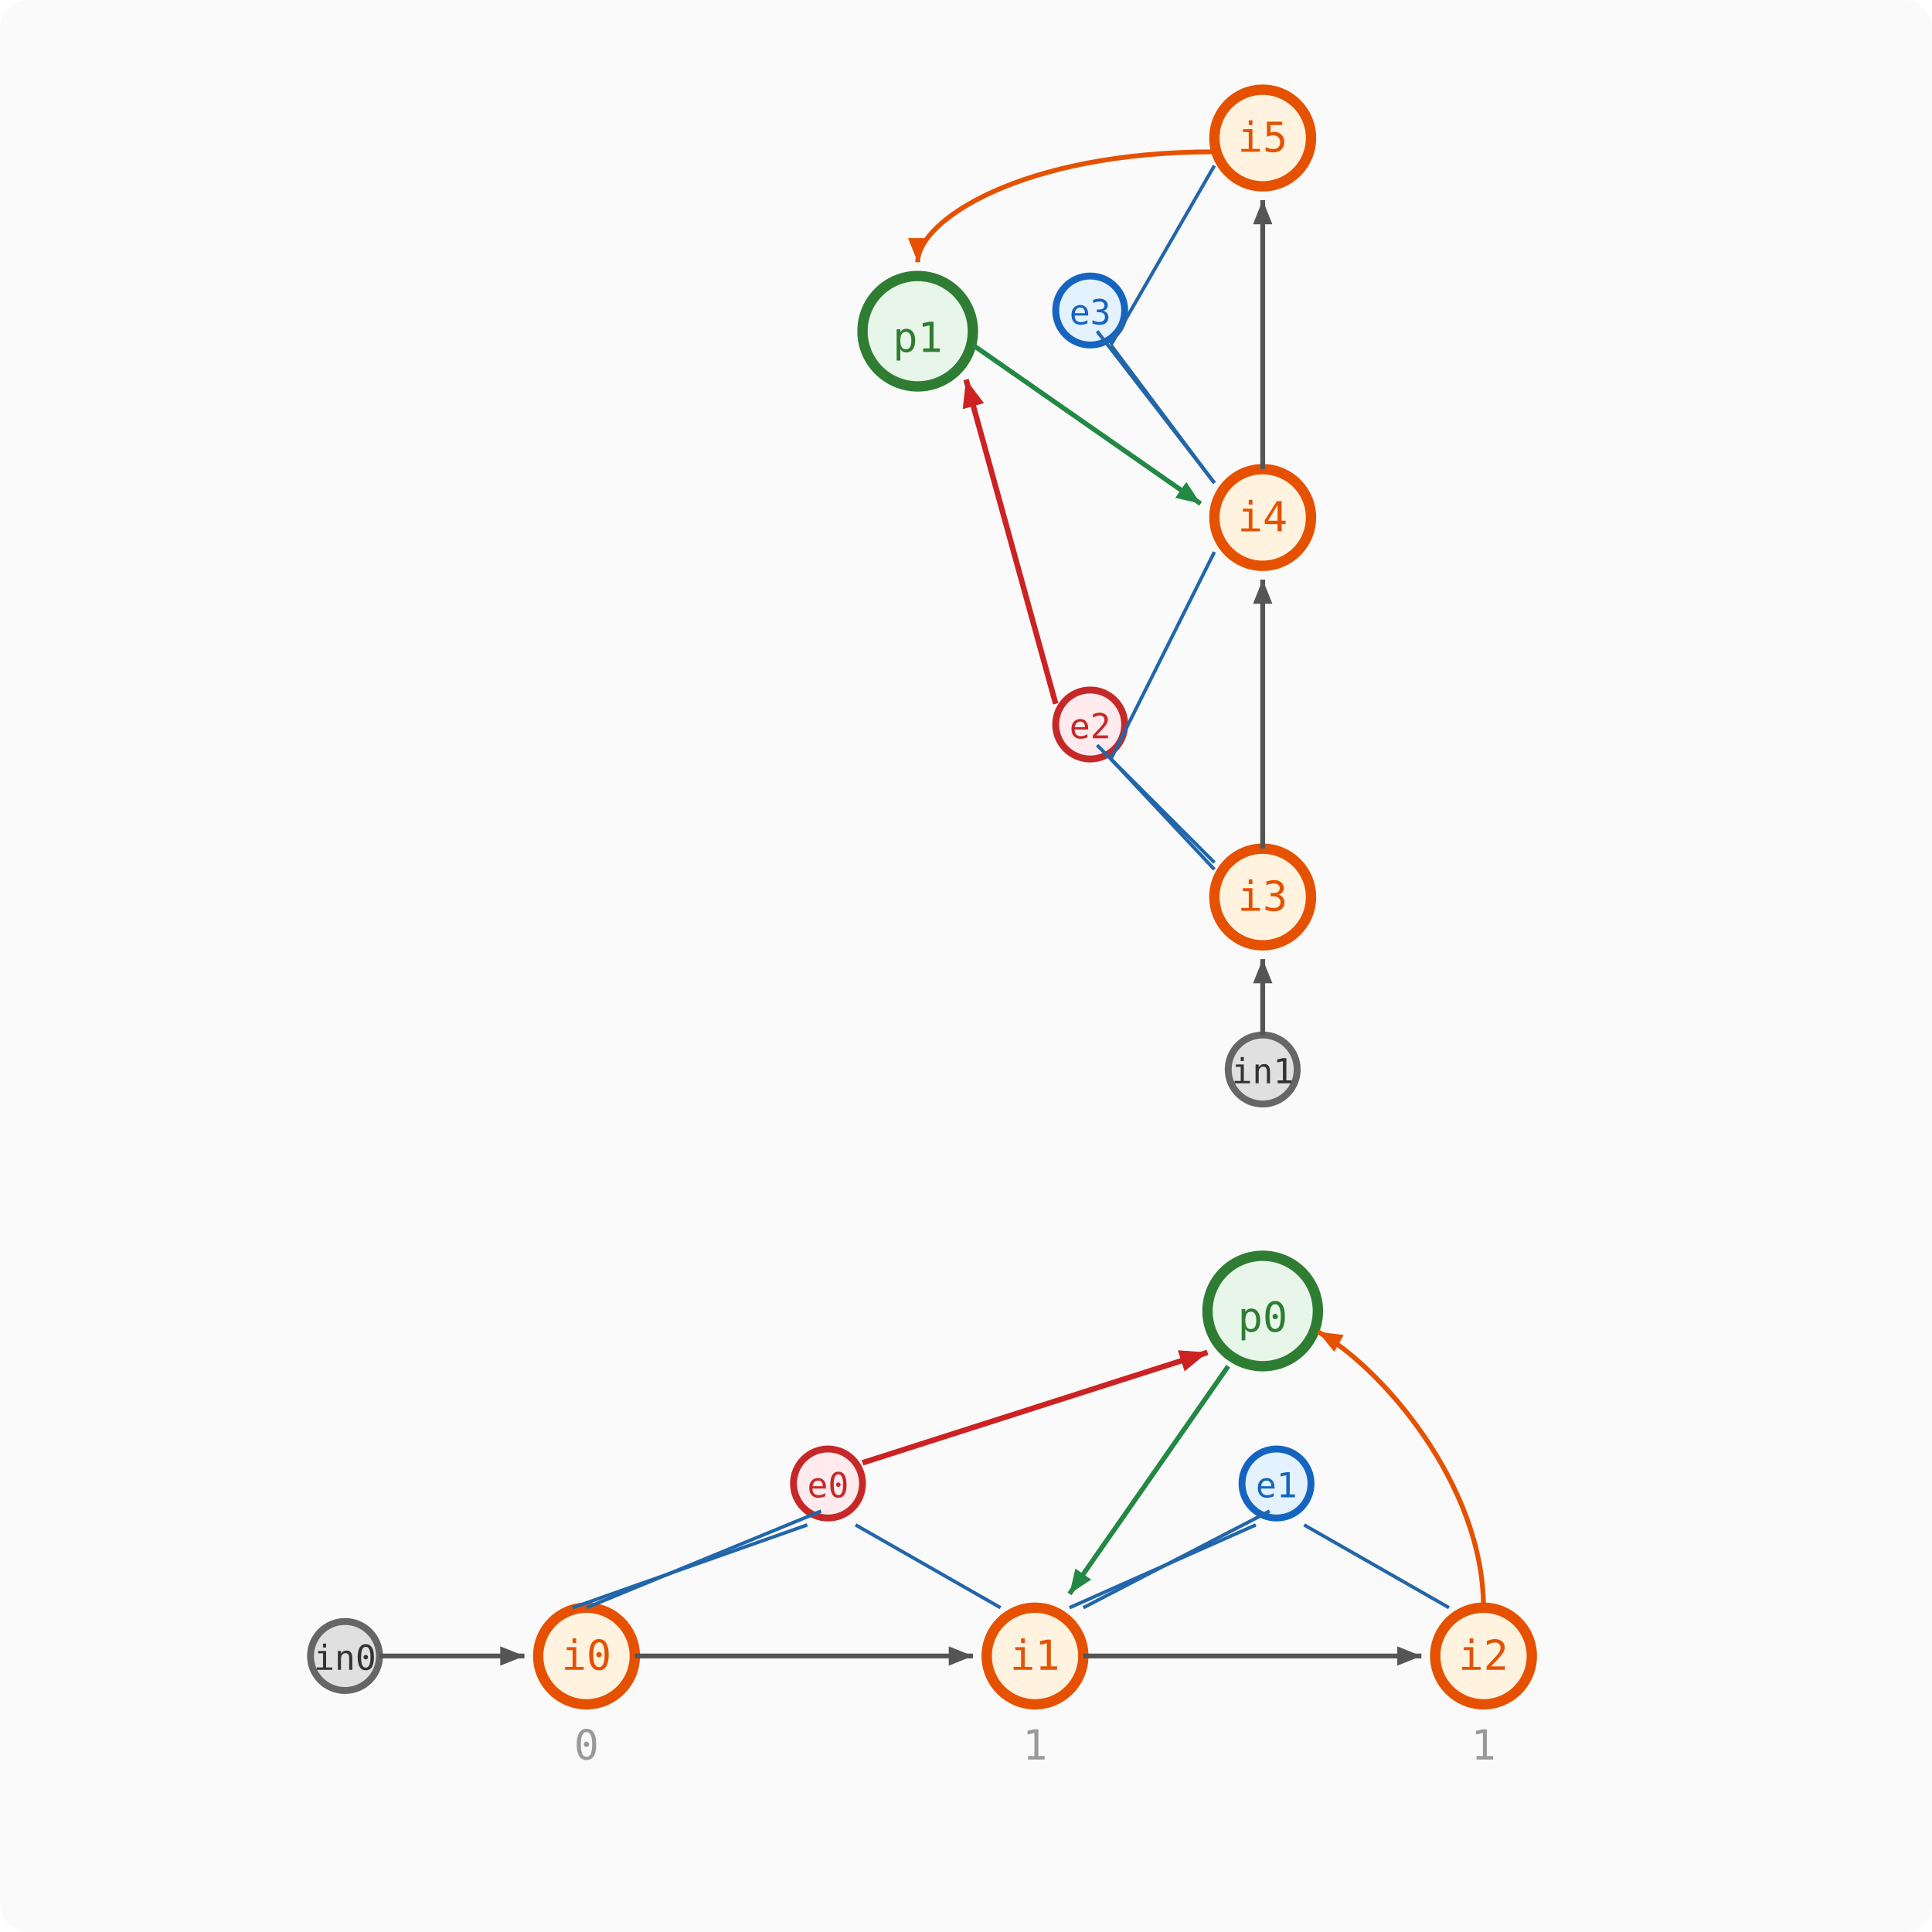
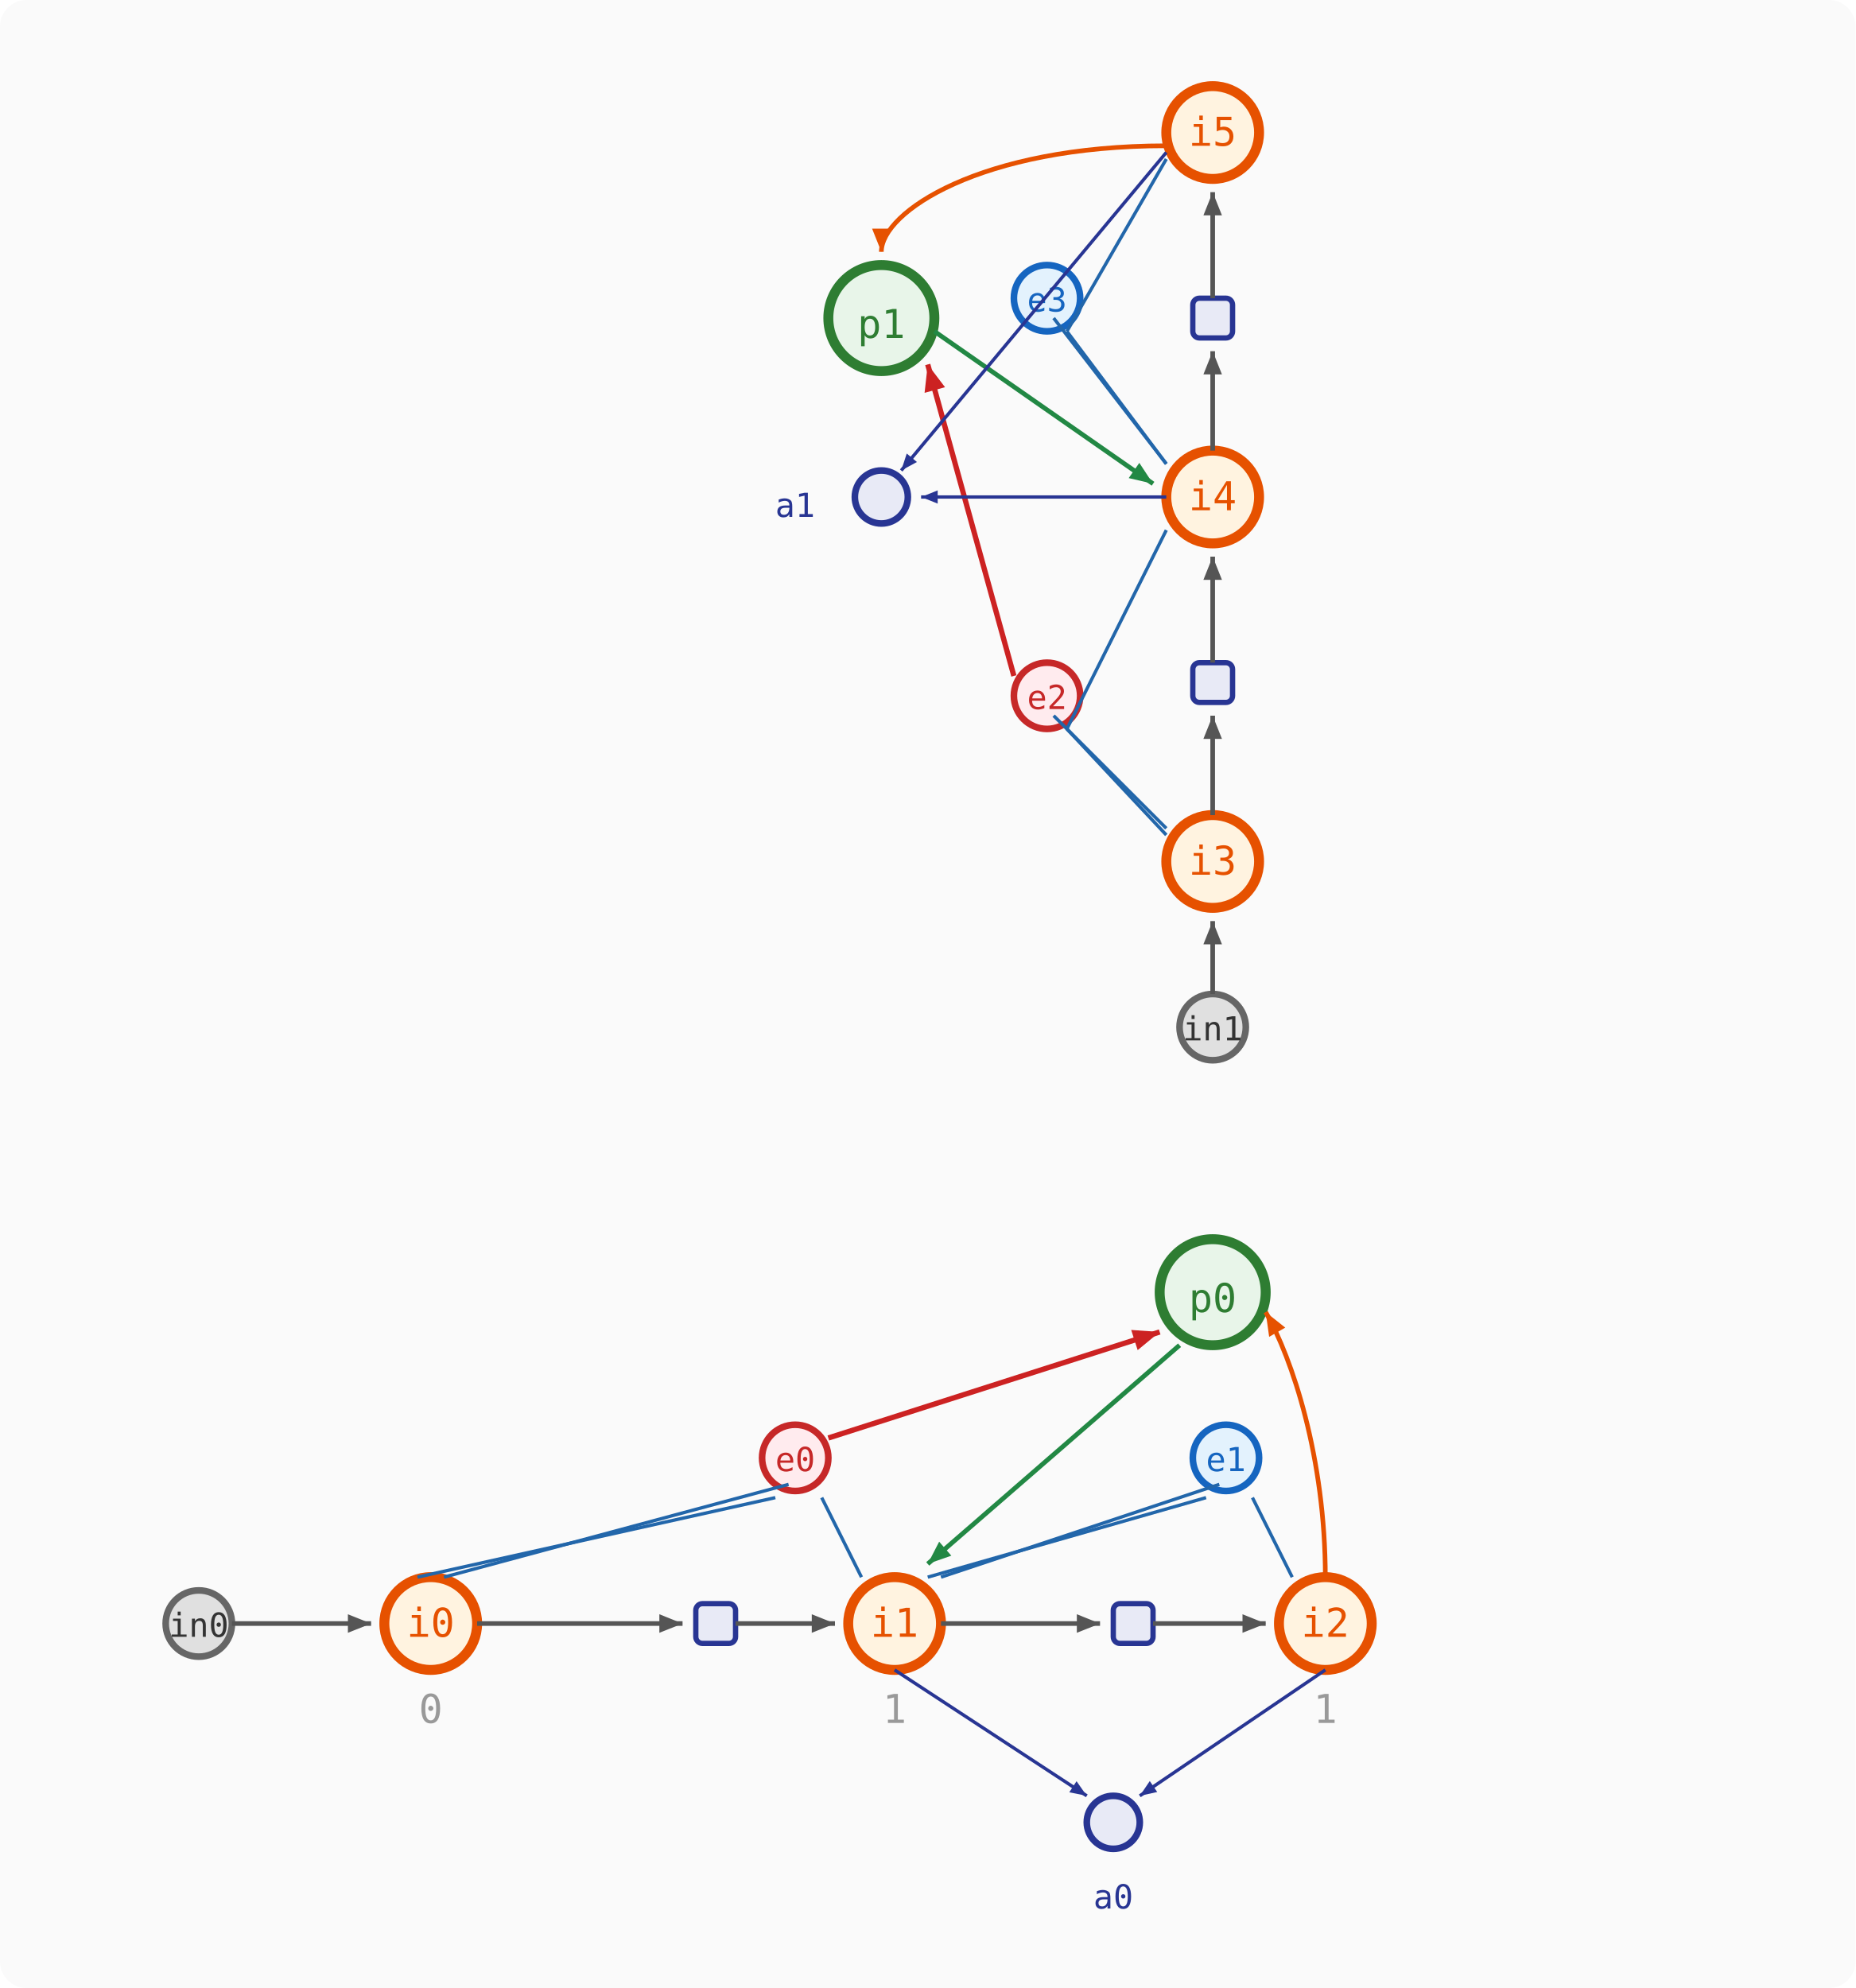
- <svg xmlns="http://www.w3.org/2000/svg" viewBox="0 0 280 280" font-family="monospace" font-size="8">
+ <svg xmlns="http://www.w3.org/2000/svg" viewBox="0 0 280 300" font-family="monospace" font-size="8">
  <defs>
    <marker id="arr" markerWidth="5" markerHeight="4" refX="5" refY="2" orient="auto">
      <path d="M0,0 L5,2 L0,4" fill="#555" />
    </marker>
    <marker id="arr-r" markerWidth="5" markerHeight="4" refX="5" refY="2" orient="auto">
      <path d="M0,0 L5,2 L0,4" fill="#cc2222" />
    </marker>
    <marker id="arr-g" markerWidth="5" markerHeight="4" refX="5" refY="2" orient="auto">
      <path d="M0,0 L5,2 L0,4" fill="#228844" />
    </marker>
    <marker id="arr-o" markerWidth="5" markerHeight="4" refX="5" refY="2" orient="auto">
      <path d="M0,0 L5,2 L0,4" fill="#e65100" />
    </marker>
+     <marker id="arr-i" markerWidth="5" markerHeight="4" refX="5" refY="2" orient="auto">
+       <path d="M0,0 L5,2 L0,4" fill="#283593" />
+     </marker>
  </defs>
-   <rect width="280" height="280" fill="#fafafa" rx="4" />
+   <rect width="280" height="300" fill="#fafafa" rx="4" />
  <circle cx="133" cy="48" r="8" fill="#e8f5e9" stroke="#2e7d32" stroke-width="1.5" />
  <text x="133" y="51" text-anchor="middle" font-size="6" fill="#2e7d32">p1</text>
  <circle cx="158" cy="105" r="5" fill="#ffebee" stroke="#c62828" stroke-width="1" />
  <text x="158" y="107" text-anchor="middle" font-size="5" fill="#c62828">e2</text>
  <circle cx="158" cy="45" r="5" fill="#e3f2fd" stroke="#1565c0" stroke-width="1" />
  <text x="158" y="47" text-anchor="middle" font-size="5" fill="#1565c0">e3</text>
  <circle cx="183" cy="155" r="5" fill="#e0e0e0" stroke="#666" stroke-width="1" />
  <text x="183" y="157" text-anchor="middle" font-size="5" fill="#333">in1</text>
  <circle cx="183" cy="130" r="7" fill="#fff3e0" stroke="#e65100" stroke-width="1.5" />
  <text x="183" y="132" text-anchor="middle" font-size="6" fill="#e65100">i3</text>
+   <rect x="180" y="100" width="6" height="6" fill="#e8eaf6" stroke="#283593" stroke-width="0.8" rx="1" />
  <circle cx="183" cy="75" r="7" fill="#fff3e0" stroke="#e65100" stroke-width="1.5" />
  <text x="183" y="77" text-anchor="middle" font-size="6" fill="#e65100">i4</text>
+   <rect x="180" y="45" width="6" height="6" fill="#e8eaf6" stroke="#283593" stroke-width="0.8" rx="1" />
  <circle cx="183" cy="20" r="7" fill="#fff3e0" stroke="#e65100" stroke-width="1.5" />
  <text x="183" y="22" text-anchor="middle" font-size="6" fill="#e65100">i5</text>
+   <circle cx="133" cy="75" r="4" fill="#e8eaf6" stroke="#283593" stroke-width="1" />
+   <text x="123" y="78" text-anchor="end" font-size="5" fill="#283593">a1</text>
  <line x1="183" y1="150" x2="183" y2="139" stroke="#555" stroke-width="0.7" marker-end="url(#arr)" />
-   <line x1="183" y1="123" x2="183" y2="84" stroke="#555" stroke-width="0.7" marker-end="url(#arr)" />
-   <line x1="183" y1="68" x2="183" y2="29" stroke="#555" stroke-width="0.7" marker-end="url(#arr)" />
+   <line x1="183" y1="123" x2="183" y2="108" stroke="#555" stroke-width="0.7" marker-end="url(#arr)" />
+   <line x1="183" y1="100" x2="183" y2="84" stroke="#555" stroke-width="0.7" marker-end="url(#arr)" />
+   <line x1="183" y1="68" x2="183" y2="53" stroke="#555" stroke-width="0.7" marker-end="url(#arr)" />
+   <line x1="183" y1="45" x2="183" y2="29" stroke="#555" stroke-width="0.7" marker-end="url(#arr)" />
  <line x1="176" y1="126" x2="161" y2="110" stroke="#2266aa" stroke-width="0.5" />
  <line x1="159" y1="108" x2="176" y2="125" stroke="#2266aa" stroke-width="0.5" />
  <line x1="176" y1="80" x2="161" y2="110" stroke="#2266aa" stroke-width="0.5" />
  <line x1="176" y1="70" x2="161" y2="50" stroke="#2266aa" stroke-width="0.5" />
  <line x1="159" y1="48" x2="176" y2="70" stroke="#2266aa" stroke-width="0.5" />
  <line x1="176" y1="24" x2="161" y2="50" stroke="#2266aa" stroke-width="0.5" />
  <line x1="153" y1="102" x2="140" y2="55" stroke="#cc2222" stroke-width="0.8" marker-end="url(#arr-r)" />
  <line x1="141" y1="50" x2="174" y2="73" stroke="#228844" stroke-width="0.7" marker-end="url(#arr-g)" />
  <path d="M 176 22 C 148 22, 133 32, 133 38" fill="none" stroke="#e65100" stroke-width="0.7" marker-end="url(#arr-o)" />
-   <circle cx="183" cy="190" r="8" fill="#e8f5e9" stroke="#2e7d32" stroke-width="1.5" />
-   <text x="183" y="193" text-anchor="middle" font-size="6" fill="#2e7d32">p0</text>
-   <circle cx="120" cy="215" r="5" fill="#ffebee" stroke="#c62828" stroke-width="1" />
-   <text x="120" y="217" text-anchor="middle" font-size="5" fill="#c62828">e0</text>
-   <circle cx="185" cy="215" r="5" fill="#e3f2fd" stroke="#1565c0" stroke-width="1" />
-   <text x="185" y="217" text-anchor="middle" font-size="5" fill="#1565c0">e1</text>
-   <circle cx="50" cy="240" r="5" fill="#e0e0e0" stroke="#666" stroke-width="1" />
-   <text x="50" y="242" text-anchor="middle" font-size="5" fill="#333">in0</text>
-   <circle cx="85" cy="240" r="7" fill="#fff3e0" stroke="#e65100" stroke-width="1.5" />
-   <text x="85" y="242" text-anchor="middle" font-size="6" fill="#e65100">i0</text>
-   <text x="85" y="255" text-anchor="middle" font-size="6" fill="#999">0</text>
-   <circle cx="150" cy="240" r="7" fill="#fff3e0" stroke="#e65100" stroke-width="1.5" />
-   <text x="150" y="242" text-anchor="middle" font-size="6" fill="#e65100">i1</text>
-   <text x="150" y="255" text-anchor="middle" font-size="6" fill="#999">1</text>
-   <circle cx="215" cy="240" r="7" fill="#fff3e0" stroke="#e65100" stroke-width="1.5" />
-   <text x="215" y="242" text-anchor="middle" font-size="6" fill="#e65100">i2</text>
-   <text x="215" y="255" text-anchor="middle" font-size="6" fill="#999">1</text>
-   <line x1="55" y1="240" x2="76" y2="240" stroke="#555" stroke-width="0.7" marker-end="url(#arr)" />
-   <line x1="92" y1="240" x2="141" y2="240" stroke="#555" stroke-width="0.7" marker-end="url(#arr)" />
-   <line x1="157" y1="240" x2="206" y2="240" stroke="#555" stroke-width="0.7" marker-end="url(#arr)" />
-   <line x1="83" y1="233" x2="117" y2="221" stroke="#2266aa" stroke-width="0.5" />
-   <line x1="119" y1="219" x2="85" y2="233" stroke="#2266aa" stroke-width="0.5" />
-   <line x1="145" y1="233" x2="124" y2="221" stroke="#2266aa" stroke-width="0.5" />
-   <line x1="155" y1="233" x2="182" y2="221" stroke="#2266aa" stroke-width="0.5" />
-   <line x1="184" y1="219" x2="157" y2="233" stroke="#2266aa" stroke-width="0.5" />
-   <line x1="210" y1="233" x2="189" y2="221" stroke="#2266aa" stroke-width="0.5" />
-   <line x1="125" y1="212" x2="175" y2="196" stroke="#cc2222" stroke-width="0.8" marker-end="url(#arr-r)" />
-   <line x1="178" y1="198" x2="155" y2="231" stroke="#228844" stroke-width="0.7" marker-end="url(#arr-g)" />
-   <path d="M 215 233 C 215 215, 200 198, 191 193" fill="none" stroke="#e65100" stroke-width="0.7" marker-end="url(#arr-o)" />
+   <line x1="176" y1="75" x2="139" y2="75" stroke="#283593" stroke-width="0.5" marker-end="url(#arr-i)" />
+   <line x1="176" y1="23" x2="136" y2="71" stroke="#283593" stroke-width="0.5" marker-end="url(#arr-i)" />
+   <circle cx="183" cy="195" r="8" fill="#e8f5e9" stroke="#2e7d32" stroke-width="1.5" />
+   <text x="183" y="198" text-anchor="middle" font-size="6" fill="#2e7d32">p0</text>
+   <circle cx="120" cy="220" r="5" fill="#ffebee" stroke="#c62828" stroke-width="1" />
+   <text x="120" y="222" text-anchor="middle" font-size="5" fill="#c62828">e0</text>
+   <circle cx="185" cy="220" r="5" fill="#e3f2fd" stroke="#1565c0" stroke-width="1" />
+   <text x="185" y="222" text-anchor="middle" font-size="5" fill="#1565c0">e1</text>
+   <circle cx="30" cy="245" r="5" fill="#e0e0e0" stroke="#666" stroke-width="1" />
+   <text x="30" y="247" text-anchor="middle" font-size="5" fill="#333">in0</text>
+   <circle cx="65" cy="245" r="7" fill="#fff3e0" stroke="#e65100" stroke-width="1.5" />
+   <text x="65" y="247" text-anchor="middle" font-size="6" fill="#e65100">i0</text>
+   <text x="65" y="260" text-anchor="middle" font-size="6" fill="#999">0</text>
+   <rect x="105" y="242" width="6" height="6" fill="#e8eaf6" stroke="#283593" stroke-width="0.8" rx="1" />
+   <circle cx="135" cy="245" r="7" fill="#fff3e0" stroke="#e65100" stroke-width="1.5" />
+   <text x="135" y="247" text-anchor="middle" font-size="6" fill="#e65100">i1</text>
+   <text x="135" y="260" text-anchor="middle" font-size="6" fill="#999">1</text>
+   <rect x="168" y="242" width="6" height="6" fill="#e8eaf6" stroke="#283593" stroke-width="0.8" rx="1" />
+   <circle cx="200" cy="245" r="7" fill="#fff3e0" stroke="#e65100" stroke-width="1.5" />
+   <text x="200" y="247" text-anchor="middle" font-size="6" fill="#e65100">i2</text>
+   <text x="200" y="260" text-anchor="middle" font-size="6" fill="#999">1</text>
+   <circle cx="168" cy="275" r="4" fill="#e8eaf6" stroke="#283593" stroke-width="1" />
+   <text x="168" y="288" text-anchor="middle" font-size="5" fill="#283593">a0</text>
+   <line x1="35" y1="245" x2="56" y2="245" stroke="#555" stroke-width="0.7" marker-end="url(#arr)" />
+   <line x1="72" y1="245" x2="103" y2="245" stroke="#555" stroke-width="0.7" marker-end="url(#arr)" />
+   <line x1="111" y1="245" x2="126" y2="245" stroke="#555" stroke-width="0.7" marker-end="url(#arr)" />
+   <line x1="142" y1="245" x2="166" y2="245" stroke="#555" stroke-width="0.7" marker-end="url(#arr)" />
+   <line x1="174" y1="245" x2="191" y2="245" stroke="#555" stroke-width="0.7" marker-end="url(#arr)" />
+   <line x1="63" y1="238" x2="117" y2="226" stroke="#2266aa" stroke-width="0.5" />
+   <line x1="119" y1="224" x2="67" y2="238" stroke="#2266aa" stroke-width="0.5" />
+   <line x1="130" y1="238" x2="124" y2="226" stroke="#2266aa" stroke-width="0.5" />
+   <line x1="140" y1="238" x2="182" y2="226" stroke="#2266aa" stroke-width="0.5" />
+   <line x1="184" y1="224" x2="142" y2="238" stroke="#2266aa" stroke-width="0.5" />
+   <line x1="195" y1="238" x2="189" y2="226" stroke="#2266aa" stroke-width="0.5" />
+   <line x1="125" y1="217" x2="175" y2="201" stroke="#cc2222" stroke-width="0.8" marker-end="url(#arr-r)" />
+   <line x1="178" y1="203" x2="140" y2="236" stroke="#228844" stroke-width="0.7" marker-end="url(#arr-g)" />
+   <path d="M 200 238 C 200 220, 195 205, 191 198" fill="none" stroke="#e65100" stroke-width="0.7" marker-end="url(#arr-o)" />
+   <line x1="135" y1="252" x2="164" y2="271" stroke="#283593" stroke-width="0.5" marker-end="url(#arr-i)" />
+   <line x1="200" y1="252" x2="172" y2="271" stroke="#283593" stroke-width="0.5" marker-end="url(#arr-i)" />
</svg>
